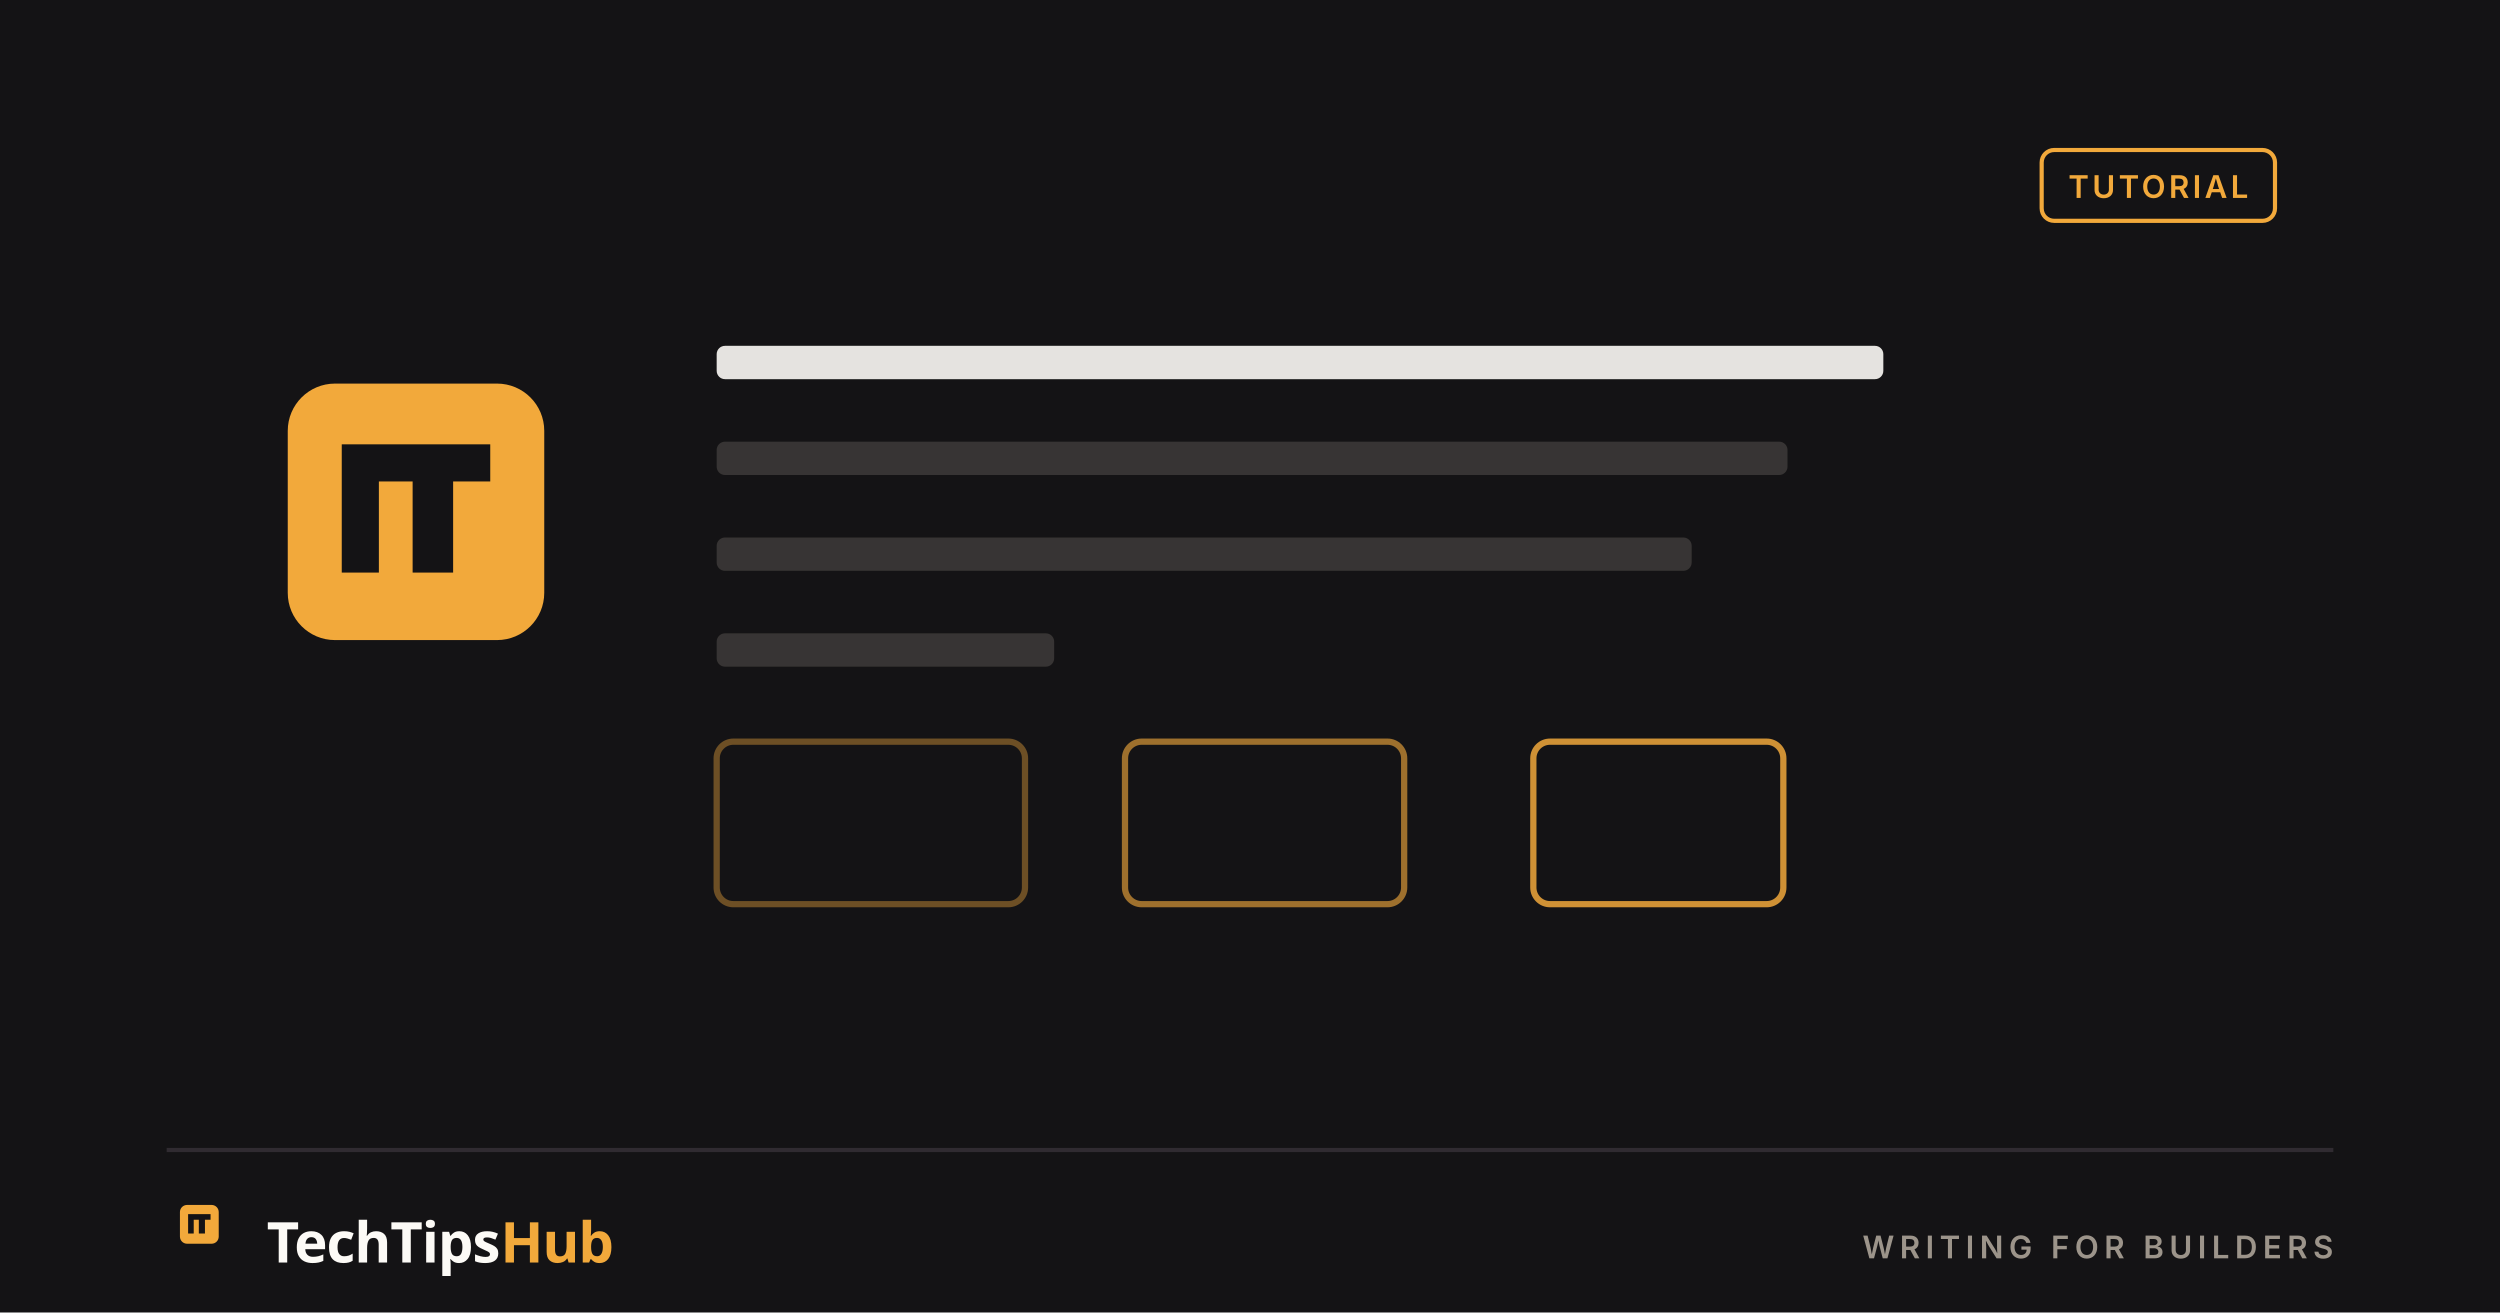
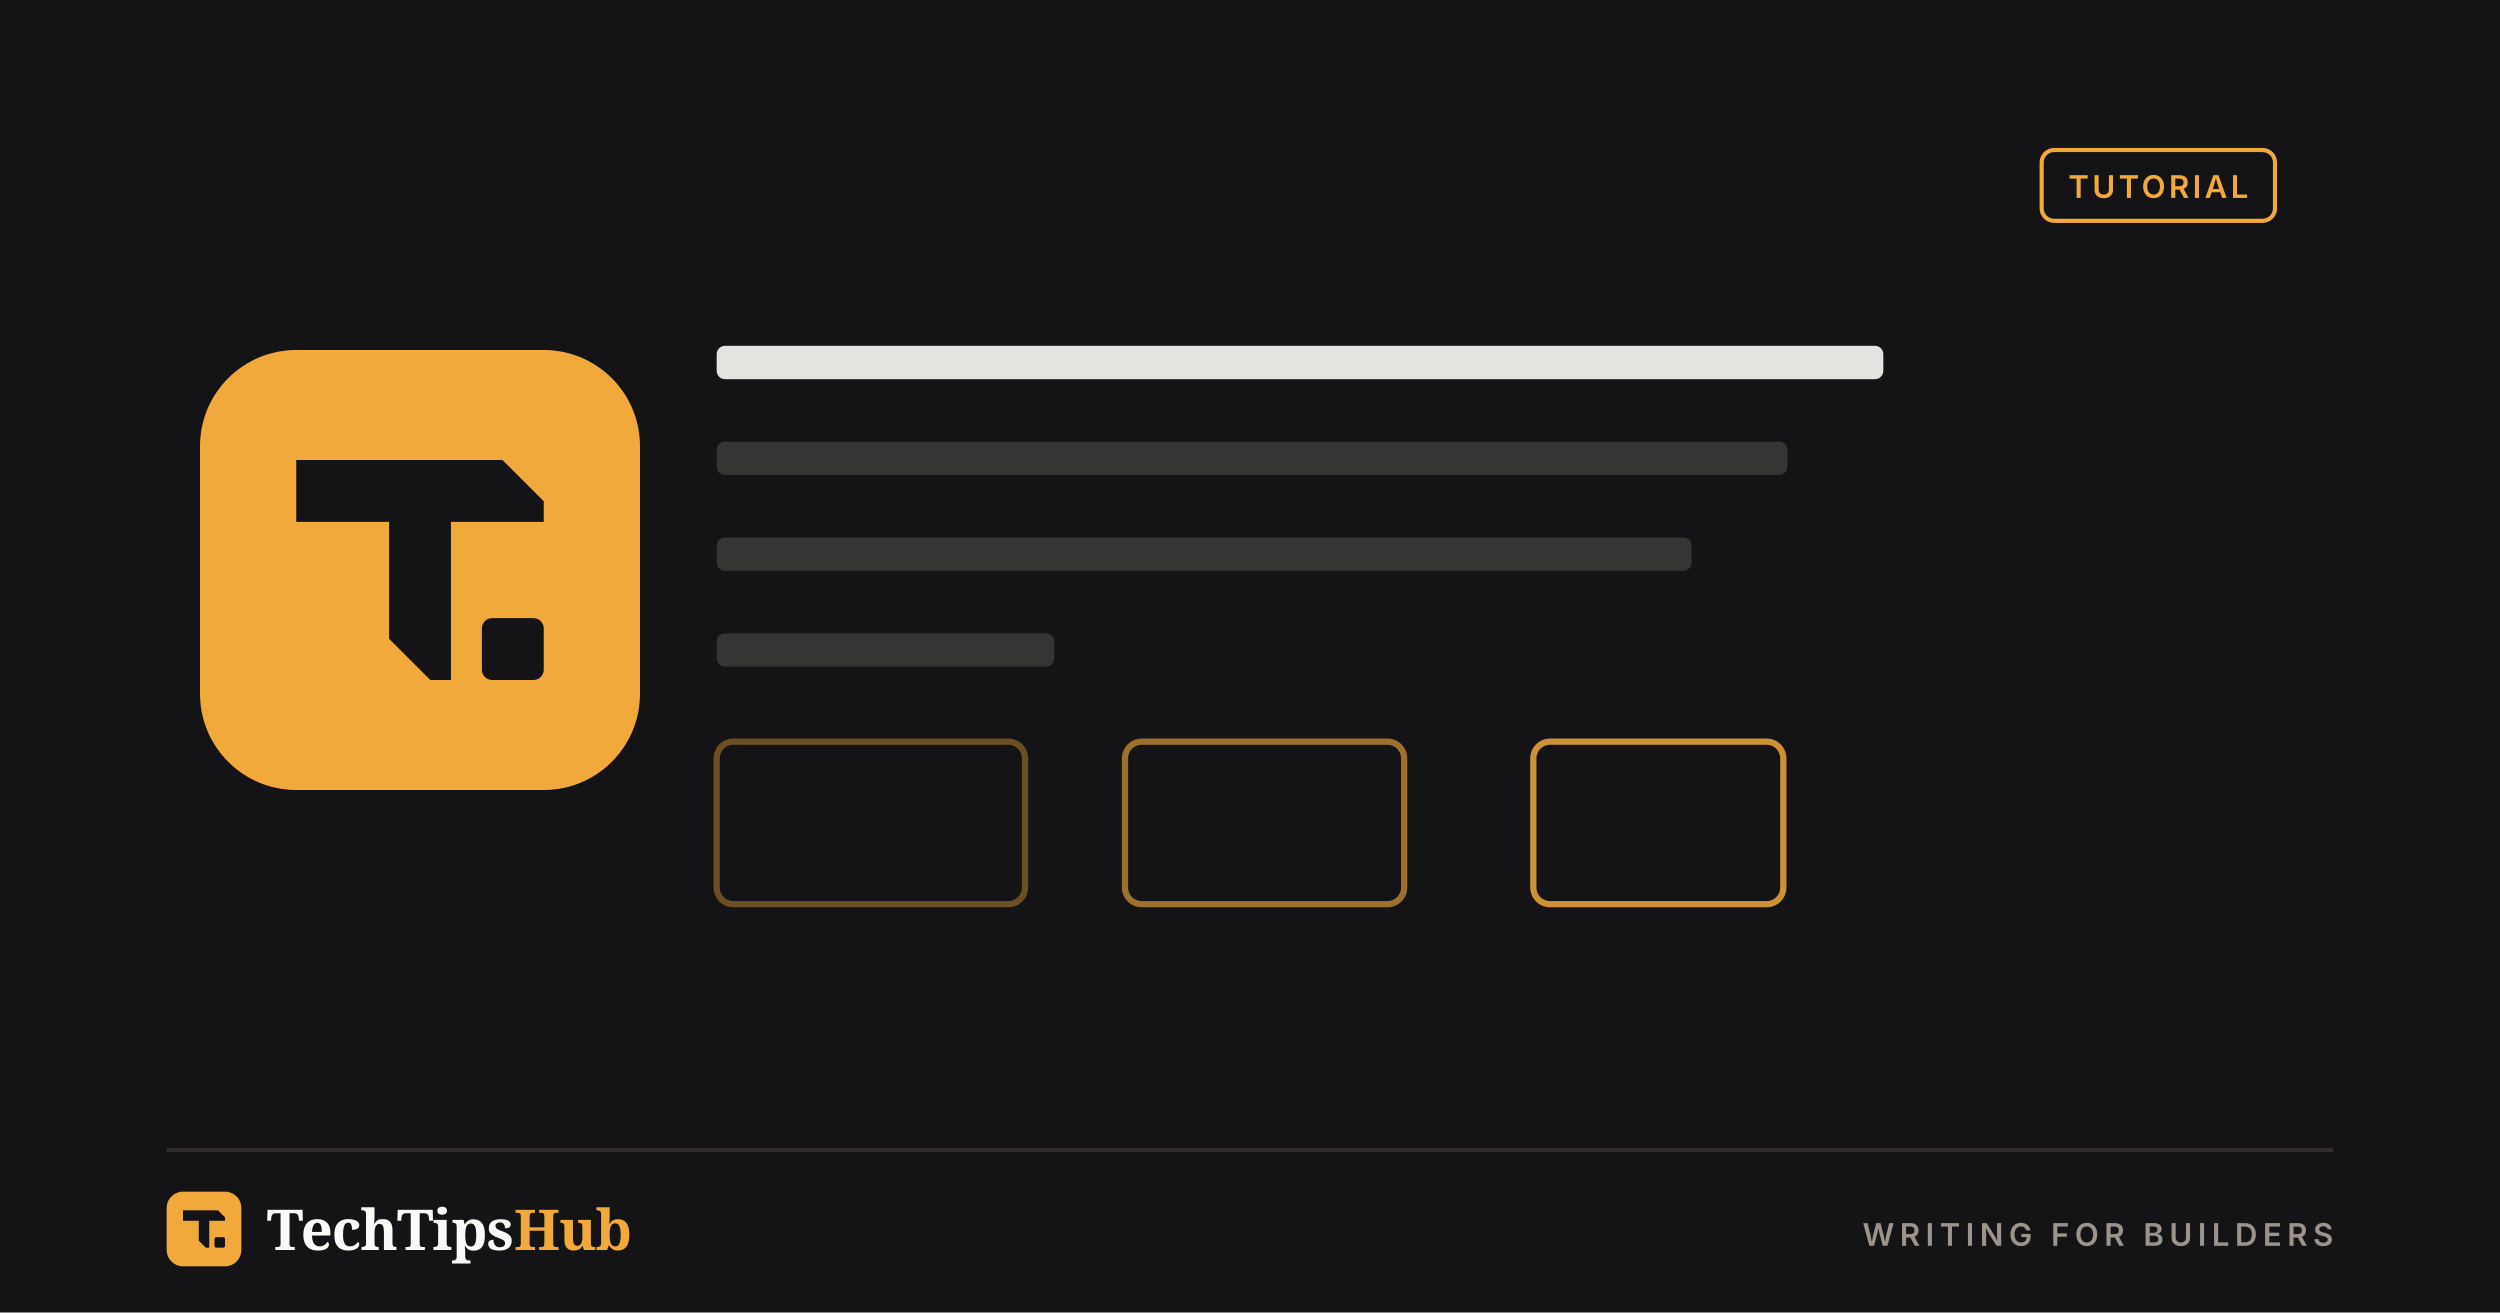
<svg xmlns="http://www.w3.org/2000/svg" viewBox="0 0 1200 630" width="1200" height="630">
  <rect width="1200" height="630" fill="#141315" />
-   <g transform="translate(96 142) scale(1.62)">
-     <rect x="26" y="26" width="76" height="76" rx="14" fill="#F2A93B" />
-     <path d="M42 44h44v11H75v27H63V55H53v27H42V55z" fill="#141315" />
+   <g transform="translate(96 168) scale(1.65)">
+     <rect width="128" height="128" rx="28" fill="#F2A93B" />
+     <path d="M28 32H88L100 44V50H73V96H67L55 84V50H28V32Z" fill="#141315" />
+     <rect x="82" y="78" width="18" height="18" rx="3" fill="#141315" />
  </g>
  <rect x="344" y="166" width="560" height="16" rx="4" fill="#FCFAF6" opacity="0.9" />
  <rect x="344" y="212" width="514" height="16" rx="4" fill="#9C948A" opacity="0.26" />
  <rect x="344" y="258" width="468" height="16" rx="4" fill="#9C948A" opacity="0.26" />
  <rect x="344" y="304" width="162" height="16" rx="4" fill="#9C948A" opacity="0.26" />
  <rect x="344" y="356" width="148" height="78" rx="8" fill="none" stroke="#F2A93B" stroke-width="3" opacity="0.4" />
  <rect x="540" y="356" width="134" height="78" rx="8" fill="none" stroke="#F2A93B" stroke-width="3" opacity="0.62" />
  <rect x="736" y="356" width="120" height="78" rx="8" fill="none" stroke="#F2A93B" stroke-width="3" opacity="0.84" />
  <rect x="980" y="72" width="112" height="34" rx="6" fill="none" stroke="#F2A93B" stroke-width="2" />
  <text x="1036" y="95" text-anchor="middle" font-family="Archivo, Inter, system-ui, sans-serif" font-weight="600" font-size="15" letter-spacing="1.6" fill="#F2A93B">TUTORIAL</text>
  <line x1="80" y1="552" x2="1120" y2="552" stroke="#302B31" stroke-width="2" />
-   <g transform="translate(80 572) scale(0.245)">
-     <rect x="26" y="26" width="76" height="76" rx="14" fill="#F2A93B" />
-     <path d="M42 44h44v11H75v27H63V55H53v27H42V55z" fill="#141315" />
+   <g transform="translate(80 572) scale(0.28)">
+     <rect width="128" height="128" rx="28" fill="#F2A93B" />
+     <path d="M28 32H88L100 44V50H73V96H67L55 84V50H28V32Z" fill="#141315" />
+     <rect x="82" y="78" width="18" height="18" rx="3" fill="#141315" />
  </g>
-   <text x="128" y="606" font-family="Fraunces" font-weight="700" font-size="27" letter-spacing="-0.5" fill="#FCFAF6">TechTips<tspan fill="#F2A93B">Hub</tspan>
+   <text x="128" y="600" font-family="Fraunces, Georgia, serif" font-weight="700" font-size="27" letter-spacing="-0.5" fill="#FCFAF6">TechTips<tspan fill="#F2A93B">Hub</tspan>
  </text>
-   <text x="1120" y="604" text-anchor="end" font-family="Archivo, Inter, system-ui, sans-serif" font-weight="600" font-size="15" letter-spacing="2.6" fill="#9C948A">WRITING FOR BUILDERS</text>
+   <text x="1120" y="598" text-anchor="end" font-family="Archivo, Inter, system-ui, sans-serif" font-weight="600" font-size="15" letter-spacing="2.6" fill="#9C948A">WRITING FOR BUILDERS</text>
</svg>
